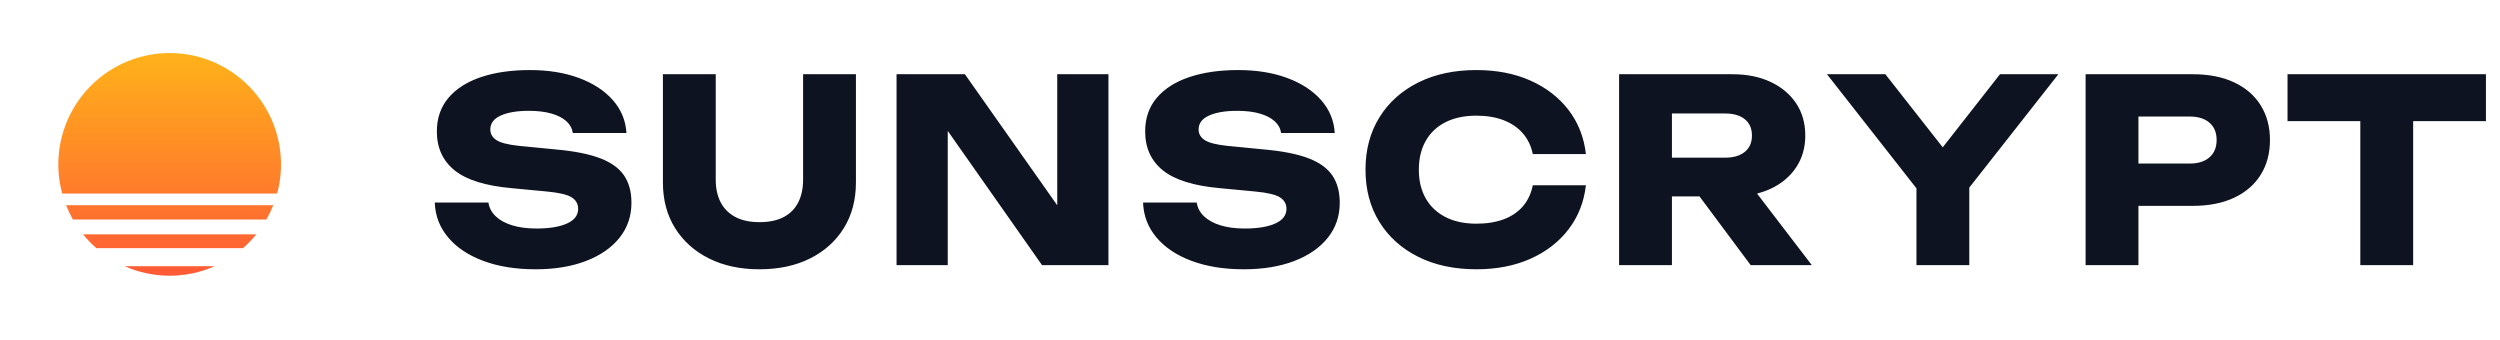
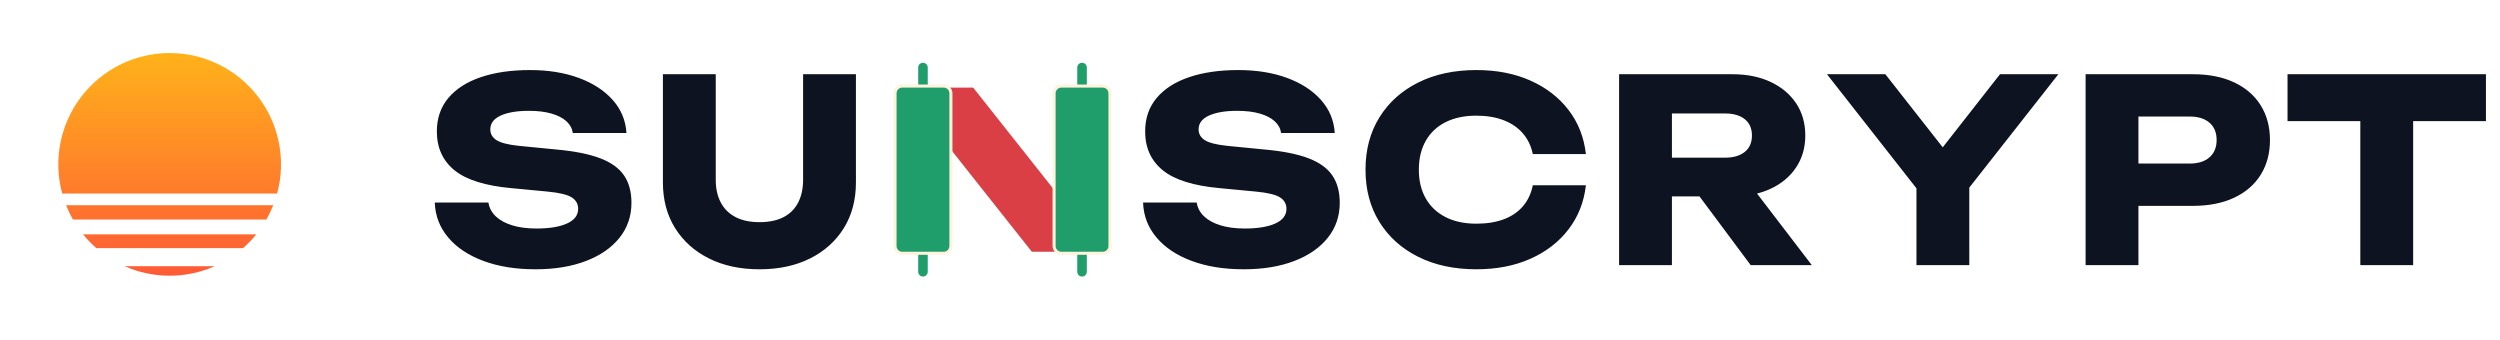
<svg xmlns="http://www.w3.org/2000/svg" viewBox="0 0 471.5 64" height="64">
  <g>
    <defs>
      <linearGradient id="bg" x1="0" y1="10" x2="0" y2="52" gradientUnits="userSpaceOnUse">
        <stop offset="0" stop-color="#FFB21A" />
        <stop offset="1" stop-color="#FF5A36" />
      </linearGradient>
    </defs>
    <path d="M32.000 10.000H32.000A21.0 21.0 0 0 1 52.267 36.500H11.733A21.0 21.0 0 0 1 32.000 10.000ZM12.463 38.700H51.537A21.0 21.0 0 0 1 50.244 41.400H13.756A21.0 21.0 0 0 1 12.463 38.700ZM15.667 44.200H48.333A21.0 21.0 0 0 1 45.833 46.800H18.167A21.0 21.0 0 0 1 15.667 44.200ZM23.494 50.200H40.506A21.0 21.0 0 0 1 32.000 52.000H32.000A21.0 21.0 0 0 1 23.494 50.200Z" fill="url(#bg)" />
  </g>
-   <path transform="translate(80.26 50) scale(0.36)" d="M4.827 -32.773H32.933Q33.573 -28.613 36.773 -25.56Q39.973 -22.506 45.386 -20.84Q50.8 -19.173 58.107 -19.173Q68.293 -19.173 74.12 -21.813Q79.947 -24.453 79.947 -29.493Q79.947 -33.28 76.613 -35.453Q73.28 -37.627 63.813 -38.533L45.253 -40.293Q24.48 -42.134 15.2 -49.653Q5.92 -57.173 5.92 -70.027Q5.92 -80.427 11.973 -87.6Q18.027 -94.773 29 -98.48Q39.973 -102.187 54.693 -102.187Q69.12 -102.187 80.28 -98.067Q91.44 -93.947 98.04 -86.533Q104.64 -79.12 105.253 -69.2H77.147Q76.64 -72.773 73.8 -75.36Q70.96 -77.947 66 -79.387Q61.04 -80.827 54.133 -80.827Q44.826 -80.827 39.373 -78.347Q33.92 -75.867 33.92 -71.093Q33.92 -67.6 37.133 -65.493Q40.346 -63.387 48.906 -62.48L68.853 -60.533Q83.04 -59.226 91.6 -55.933Q100.16 -52.64 104.013 -46.933Q107.866 -41.227 107.866 -32.64Q107.866 -22.16 101.6 -14.32Q95.333 -6.48 84.013 -2.147Q72.693 2.187 57.6 2.187Q42.08 2.187 30.32 -2.187Q18.56 -6.56 11.88 -14.453Q5.2 -22.347 4.827 -32.773ZM152.026 -44.693Q152.026 -37.84 154.626 -32.866Q157.226 -27.893 162.32 -25.2Q167.413 -22.506 174.907 -22.506Q182.533 -22.506 187.6 -25.16Q192.667 -27.813 195.227 -32.826Q197.787 -37.84 197.787 -44.693V-100.0H225.467V-43.307Q225.467 -29.627 219.147 -19.413Q212.827 -9.2 201.48 -3.507Q190.133 2.187 174.907 2.187Q159.813 2.187 148.44 -3.507Q137.067 -9.2 130.707 -19.413Q124.347 -29.627 124.347 -43.307V-100.0H152.026ZM339.413 -19.306 330.933 -17.626V-100.0H357.76V0.0H322.96L265.146 -82.294L273.573 -83.974V0.0H246.747V-100.0H282.56ZM375.893 -32.773H404Q404.64 -28.613 407.84 -25.56Q411.04 -22.506 416.453 -20.84Q421.866 -19.173 429.173 -19.173Q439.36 -19.173 445.187 -21.813Q451.014 -24.453 451.014 -29.493Q451.014 -33.28 447.68 -35.453Q444.347 -37.627 434.88 -38.533L416.32 -40.293Q395.547 -42.134 386.267 -49.653Q376.987 -57.173 376.987 -70.027Q376.987 -80.427 383.04 -87.6Q389.093 -94.773 400.067 -98.48Q411.04 -102.187 425.76 -102.187Q440.187 -102.187 451.346 -98.067Q462.506 -93.947 469.106 -86.533Q475.706 -79.12 476.32 -69.2H448.214Q447.707 -72.773 444.867 -75.36Q442.027 -77.947 437.067 -79.387Q432.107 -80.827 425.2 -80.827Q415.893 -80.827 410.44 -78.347Q404.986 -75.867 404.986 -71.093Q404.986 -67.6 408.2 -65.493Q411.413 -63.387 419.973 -62.48L439.92 -60.533Q454.107 -59.226 462.666 -55.933Q471.226 -52.64 475.08 -46.933Q478.933 -41.227 478.933 -32.64Q478.933 -22.16 472.666 -14.32Q466.4 -6.48 455.08 -2.147Q443.76 2.187 428.667 2.187Q413.147 2.187 401.387 -2.187Q389.627 -6.56 382.947 -14.453Q376.267 -22.347 375.893 -32.773ZM607.893 -41.84Q606.4 -28.693 598.813 -18.773Q591.227 -8.853 578.853 -3.333Q566.48 2.187 550.533 2.187Q533.093 2.187 520.027 -4.347Q506.96 -10.88 499.693 -22.627Q492.427 -34.373 492.427 -50.0Q492.427 -65.627 499.693 -77.373Q506.96 -89.12 520.027 -95.653Q533.093 -102.187 550.533 -102.187Q566.48 -102.187 578.853 -96.667Q591.227 -91.147 598.813 -81.253Q606.4 -71.36 607.893 -58.16H580.08Q578.774 -64.48 574.907 -68.974Q571.04 -73.467 564.867 -75.88Q558.693 -78.294 550.48 -78.294Q541.147 -78.294 534.386 -74.894Q527.626 -71.494 524 -65.12Q520.373 -58.747 520.373 -50.0Q520.373 -41.253 524 -34.92Q527.626 -28.586 534.386 -25.146Q541.147 -21.706 550.48 -21.706Q558.693 -21.706 564.867 -24.013Q571.04 -26.32 574.907 -30.84Q578.774 -35.36 580.08 -41.84ZM644.426 -56.293H680.853Q687.413 -56.293 691.147 -59.333Q694.88 -62.373 694.88 -67.867Q694.88 -73.413 691.147 -76.427Q687.413 -79.44 680.853 -79.44H640.533L652.96 -92.667V0.0H625.28V-100.0H684.693Q696.107 -100.0 704.68 -95.96Q713.253 -91.92 718.04 -84.747Q722.826 -77.573 722.826 -67.867Q722.826 -58.427 718.04 -51.213Q713.253 -44 704.68 -40Q696.107 -36 684.693 -36H644.426ZM659.36 -46.8H690.426L726.24 0.0H694.214ZM781.067 0.0V-48.693H808.746V0.0ZM734.187 -100.0H764.773L801.013 -53.84H788.667L824.827 -100.0H855.413L803.786 -34.293L785.947 -34ZM925.813 -100.0Q938.453 -100.0 947.533 -95.72Q956.613 -91.44 961.44 -83.667Q966.266 -75.893 966.266 -65.52Q966.266 -55.147 961.44 -47.374Q956.613 -39.6 947.533 -35.32Q938.453 -31.04 925.813 -31.04H882.48V-53.2H924.187Q930.853 -53.2 934.587 -56.48Q938.32 -59.76 938.32 -65.52Q938.32 -71.36 934.587 -74.6Q930.853 -77.84 924.187 -77.84H884.933L897.36 -90.64V0.0H869.68V-100.0ZM1013.6 -87.867H1041.28V0.0H1013.6ZM975.467 -100.0H1079.413V-75.414H975.467Z" fill="#0D1320" />
+   <g transform="translate(80.26 50) scale(0.36)">
+     <path d="M4.827 -32.773H32.933Q33.573 -28.613 36.773 -25.56Q39.973 -22.506 45.386 -20.84Q50.8 -19.173 58.107 -19.173Q68.293 -19.173 74.12 -21.813Q79.947 -24.453 79.947 -29.493Q79.947 -33.28 76.613 -35.453Q73.28 -37.627 63.813 -38.533L45.253 -40.293Q24.48 -42.134 15.2 -49.653Q5.92 -57.173 5.92 -70.027Q5.92 -80.427 11.973 -87.6Q18.027 -94.773 29 -98.48Q39.973 -102.187 54.693 -102.187Q69.12 -102.187 80.28 -98.067Q91.44 -93.947 98.04 -86.533Q104.64 -79.12 105.253 -69.2H77.147Q76.64 -72.773 73.8 -75.36Q70.96 -77.947 66 -79.387Q61.04 -80.827 54.133 -80.827Q44.826 -80.827 39.373 -78.347Q33.92 -75.867 33.92 -71.093Q33.92 -67.6 37.133 -65.493Q40.346 -63.387 48.906 -62.48L68.853 -60.533Q83.04 -59.226 91.6 -55.933Q100.16 -52.64 104.013 -46.933Q107.866 -41.227 107.866 -32.64Q107.866 -22.16 101.6 -14.32Q95.333 -6.48 84.013 -2.147Q72.693 2.187 57.6 2.187Q42.08 2.187 30.32 -2.187Q18.56 -6.56 11.88 -14.453Q5.2 -22.347 4.827 -32.773ZM152.026 -44.693Q152.026 -37.84 154.626 -32.866Q157.226 -27.893 162.32 -25.2Q167.413 -22.506 174.907 -22.506Q182.533 -22.506 187.6 -25.16Q192.667 -27.813 195.227 -32.826Q197.787 -37.84 197.787 -44.693V-100.0H225.467V-43.307Q225.467 -29.627 219.147 -19.413Q212.827 -9.2 201.48 -3.507Q190.133 2.187 174.907 2.187Q159.813 2.187 148.44 -3.507Q137.067 -9.2 130.707 -19.413Q124.347 -29.627 124.347 -43.307V-100.0H152.026ZM375.893 -32.773H404Q404.64 -28.613 407.84 -25.56Q411.04 -22.506 416.453 -20.84Q421.866 -19.173 429.173 -19.173Q439.36 -19.173 445.187 -21.813Q451.014 -24.453 451.014 -29.493Q451.014 -33.28 447.68 -35.453Q444.347 -37.627 434.88 -38.533L416.32 -40.293Q395.547 -42.134 386.267 -49.653Q376.987 -57.173 376.987 -70.027Q376.987 -80.427 383.04 -87.6Q389.093 -94.773 400.067 -98.48Q411.04 -102.187 425.76 -102.187Q440.187 -102.187 451.346 -98.067Q462.506 -93.947 469.106 -86.533Q475.706 -79.12 476.32 -69.2H448.214Q447.707 -72.773 444.867 -75.36Q442.027 -77.947 437.067 -79.387Q432.107 -80.827 425.2 -80.827Q415.893 -80.827 410.44 -78.347Q404.986 -75.867 404.986 -71.093Q404.986 -67.6 408.2 -65.493Q411.413 -63.387 419.973 -62.48L439.92 -60.533Q454.107 -59.226 462.666 -55.933Q471.226 -52.64 475.08 -46.933Q478.933 -41.227 478.933 -32.64Q478.933 -22.16 472.666 -14.32Q466.4 -6.48 455.08 -2.147Q443.76 2.187 428.667 2.187Q413.147 2.187 401.387 -2.187Q389.627 -6.56 382.947 -14.453Q376.267 -22.347 375.893 -32.773ZM607.893 -41.84Q606.4 -28.693 598.813 -18.773Q591.227 -8.853 578.853 -3.333Q566.48 2.187 550.533 2.187Q533.093 2.187 520.027 -4.347Q506.96 -10.88 499.693 -22.627Q492.427 -34.373 492.427 -50.0Q492.427 -65.627 499.693 -77.373Q506.96 -89.12 520.027 -95.653Q533.093 -102.187 550.533 -102.187Q566.48 -102.187 578.853 -96.667Q591.227 -91.147 598.813 -81.253Q606.4 -71.36 607.893 -58.16H580.08Q578.774 -64.48 574.907 -68.974Q571.04 -73.467 564.867 -75.88Q558.693 -78.294 550.48 -78.294Q541.147 -78.294 534.386 -74.894Q527.626 -71.494 524 -65.12Q520.373 -58.747 520.373 -50.0Q520.373 -41.253 524 -34.92Q527.626 -28.586 534.386 -25.146Q541.147 -21.706 550.48 -21.706Q558.693 -21.706 564.867 -24.013Q571.04 -26.32 574.907 -30.84Q578.774 -35.36 580.08 -41.84ZM644.426 -56.293H680.853Q687.413 -56.293 691.147 -59.333Q694.88 -62.373 694.88 -67.867Q694.88 -73.413 691.147 -76.427Q687.413 -79.44 680.853 -79.44H640.533L652.96 -92.667V0.0H625.28V-100.0H684.693Q696.107 -100.0 704.68 -95.96Q713.253 -91.92 718.04 -84.747Q722.826 -77.573 722.826 -67.867Q722.826 -58.427 718.04 -51.213Q713.253 -44 704.68 -40Q696.107 -36 684.693 -36H644.426ZM659.36 -46.8H690.426L726.24 0.0H694.214ZM781.067 0.0V-48.693H808.746V0.0ZM734.187 -100.0H764.773L801.013 -53.84H788.667L824.827 -100.0H855.413L803.786 -34.293L785.947 -34ZM925.813 -100.0Q938.453 -100.0 947.533 -95.72Q956.613 -91.44 961.44 -83.667Q966.266 -75.893 966.266 -65.52Q966.266 -55.147 961.44 -47.374Q956.613 -39.6 947.533 -35.32Q938.453 -31.04 925.813 -31.04H882.48V-53.2H924.187Q930.853 -53.2 934.587 -56.48Q938.32 -59.76 938.32 -65.52Q938.32 -71.36 934.587 -74.6Q930.853 -77.84 924.187 -77.84H884.933L897.36 -90.64V0.0H869.68V-100.0ZM1013.6 -87.867H1041.28V0.0H1013.6ZM975.467 -100.0H1079.413V-75.414H975.467Z" fill="#0D1320" />
+     <g>
+       <path d="M249.51 -93.0H286.88L354.99 -7.0H317.62Z" fill="#D93F45" />
+       <rect x="258.09" y="-106" width="5.0" height="112" rx="2.5" fill="#1F9D6B" />
+       <rect x="246.75" y="-93.0" width="27.68" height="86.0" rx="3" fill="#1F9D6B" stroke="#FFF3DE" stroke-width="3.2" paint-order="stroke" />
+       <rect x="341.42" y="-106" width="5.0" height="112" rx="2.5" fill="#1F9D6B" />
+       <rect x="330.08" y="-93.0" width="27.68" height="86.0" rx="3" fill="#1F9D6B" stroke="#FFF3DE" stroke-width="3.2" paint-order="stroke" />
+     </g>
+   </g>
</svg>
